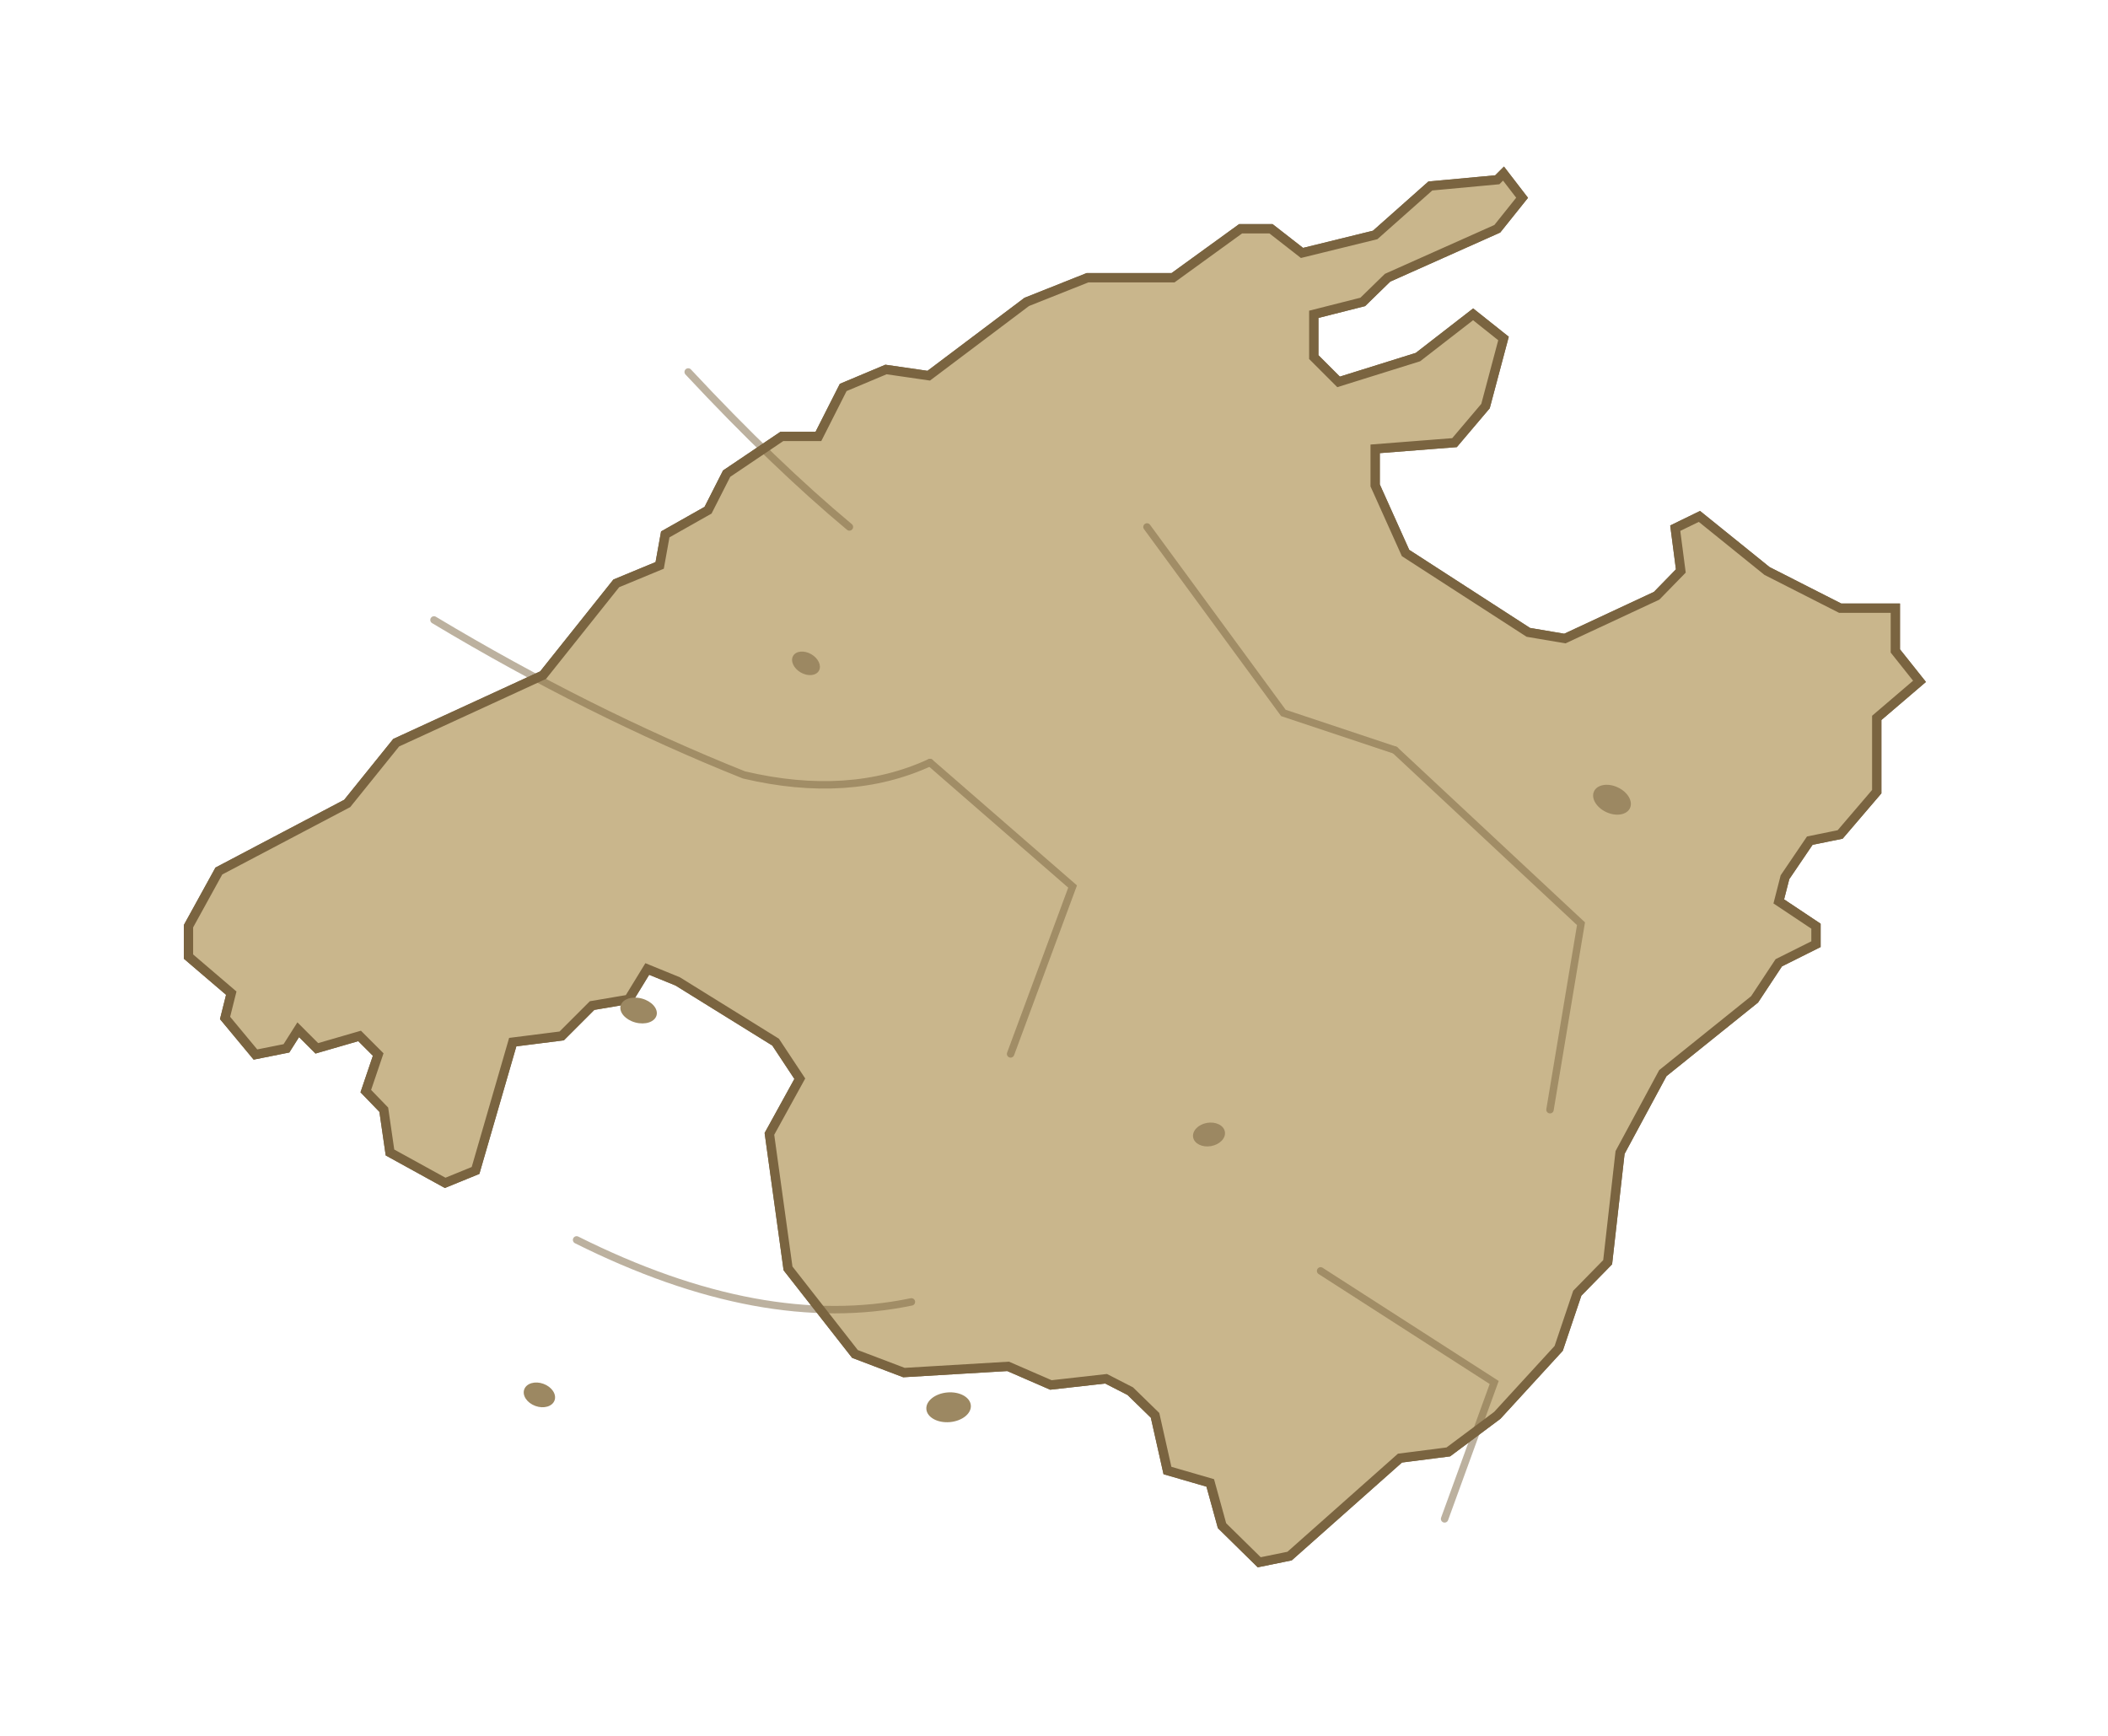
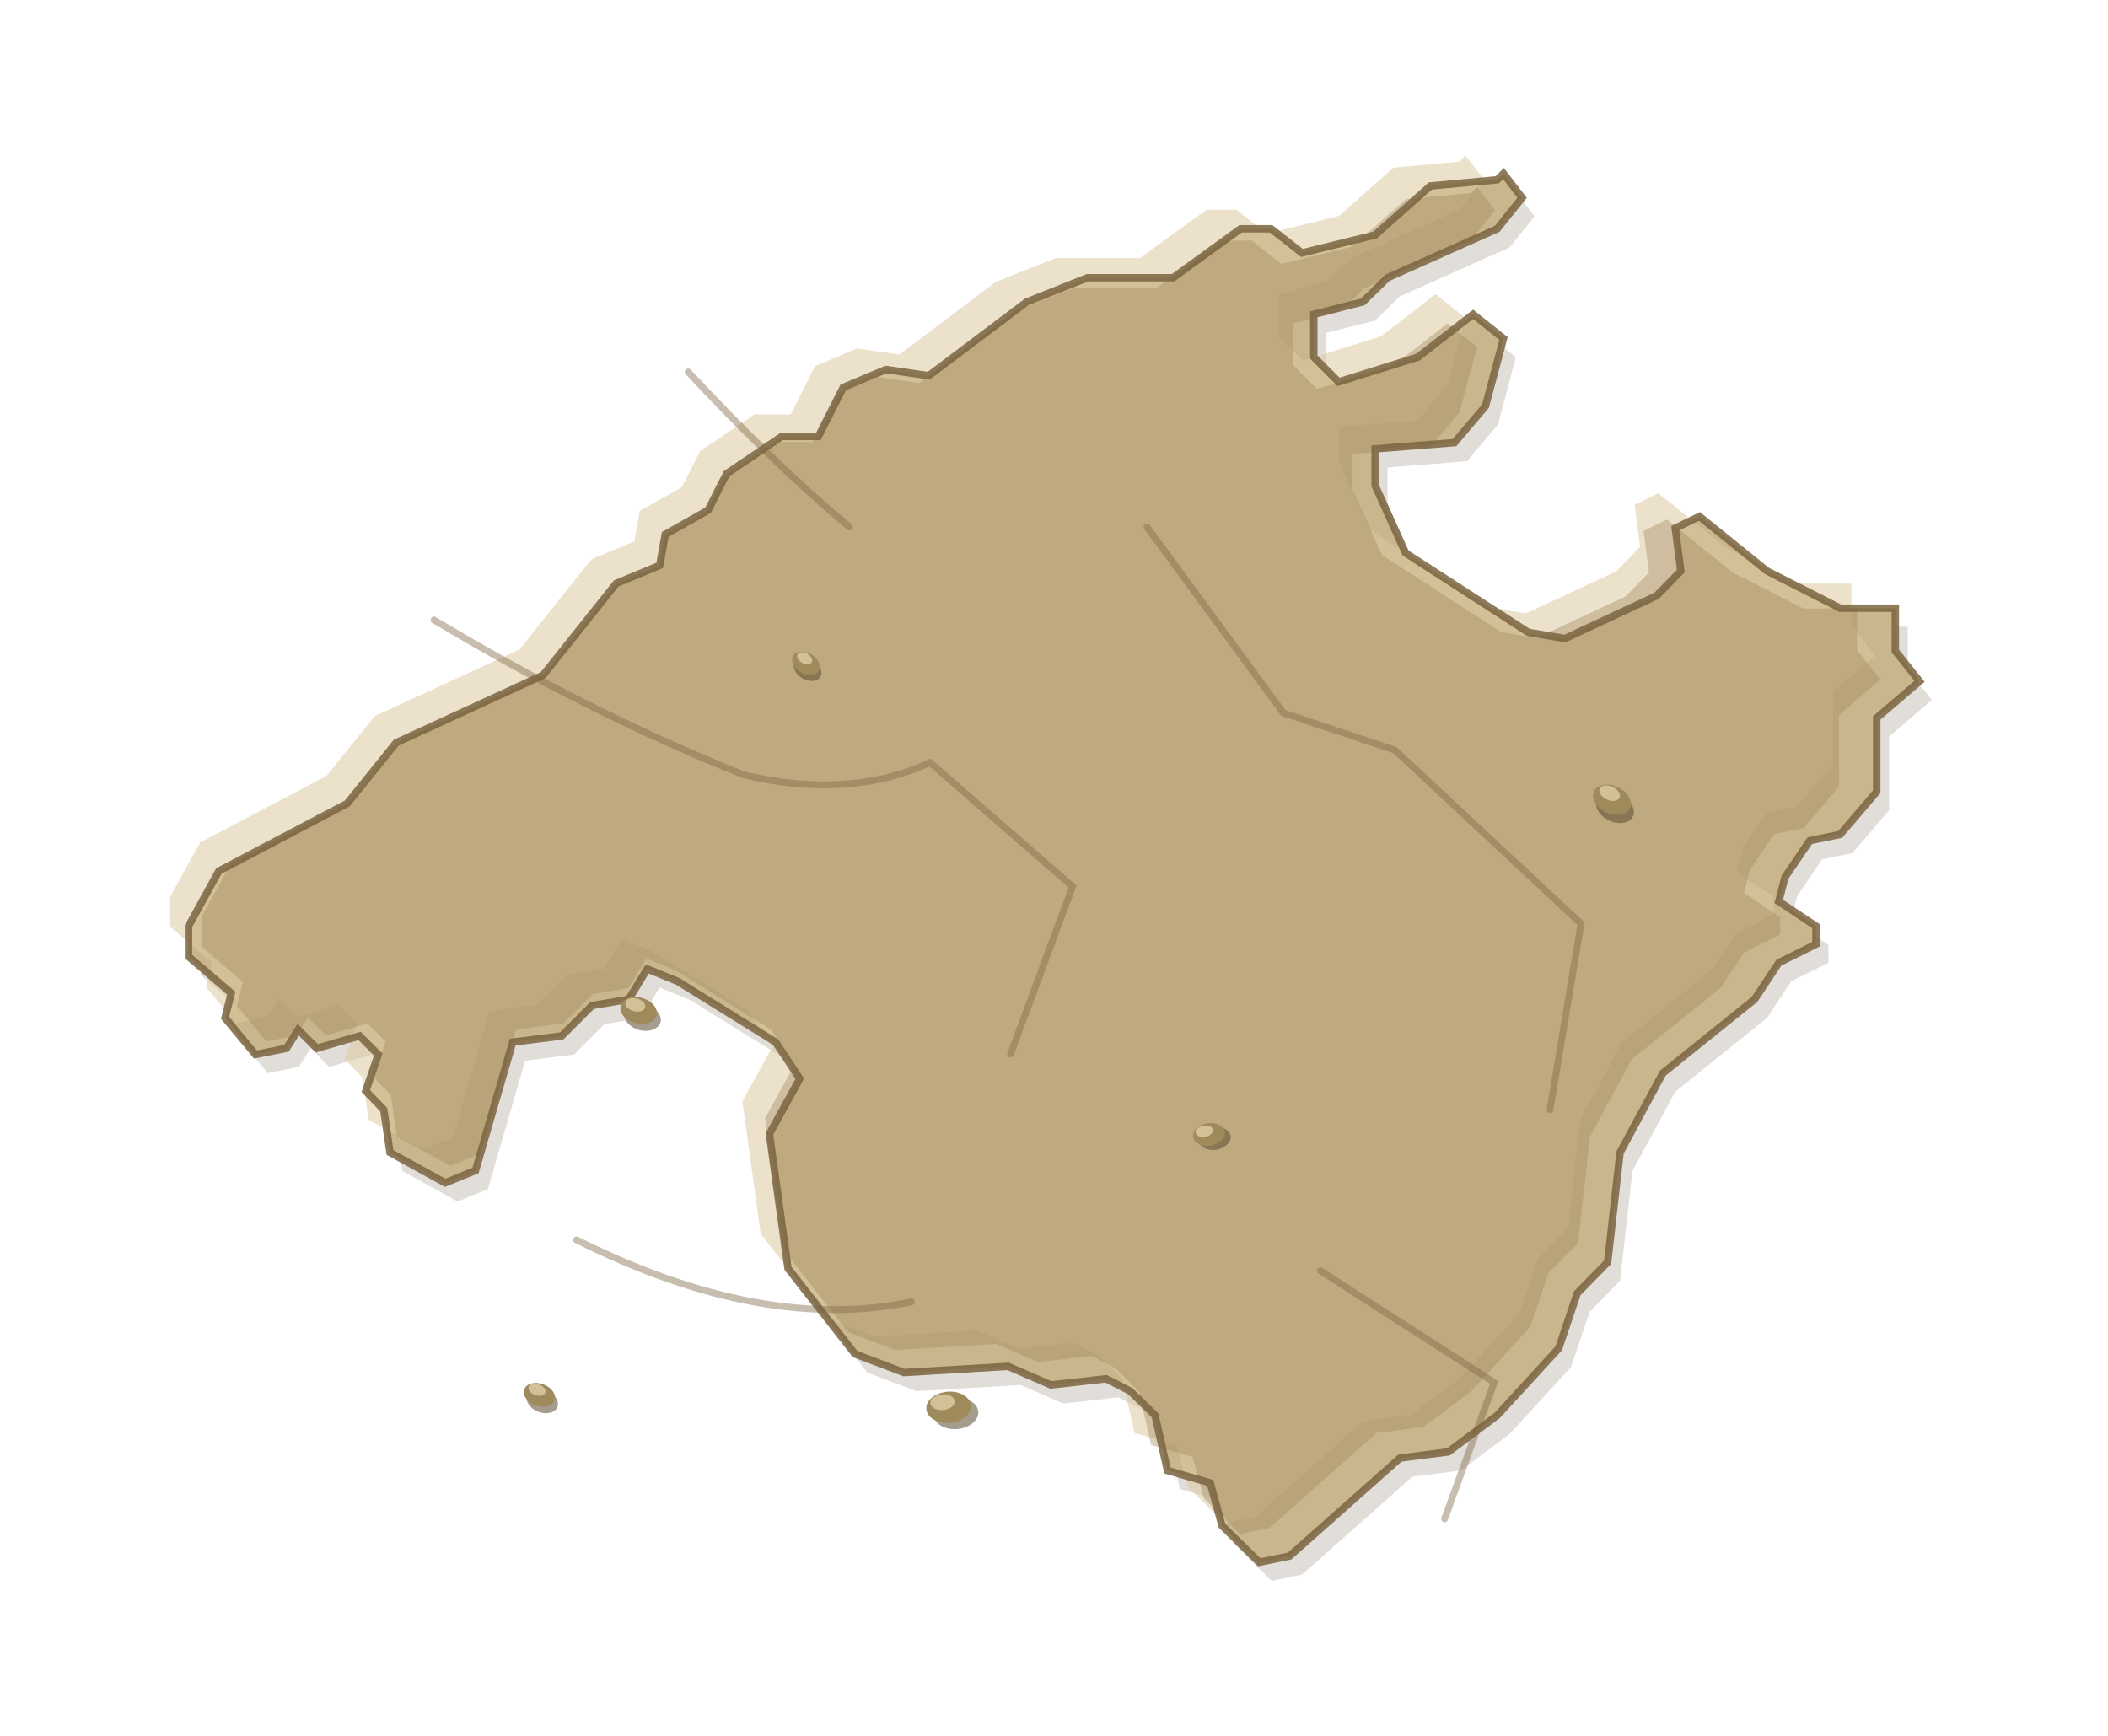
<svg xmlns="http://www.w3.org/2000/svg" viewBox="0 0 340 280" preserveAspectRatio="xMidYMid meet">
-   <path d="M 242.5 28.0 L 245.5 31.9 L 241.5 36.9 L 223.8 44.8 L 219.8 48.7 L 211.9 50.7 L 211.9 57.6 L 215.9 61.6 L 228.7 57.6 L 237.6 50.7 L 242.5 54.6 L 239.6 65.5 L 234.6 71.4 L 221.8 72.4 L 221.8 78.3 L 226.7 89.2 L 246.5 102.0 L 252.4 103.0 L 267.2 96.1 L 271.1 92.1 L 270.2 85.2 L 274.1 83.3 L 285.0 92.1 L 296.8 98.1 L 305.7 98.1 L 305.7 105.0 L 309.6 109.9 L 302.7 115.8 L 302.7 127.7 L 296.8 134.6 L 291.9 135.6 L 287.9 141.5 L 286.9 145.4 L 292.9 149.4 L 292.9 152.3 L 286.9 155.3 L 283.0 161.2 L 268.2 173.1 L 261.3 185.9 L 259.3 203.6 L 254.4 208.6 L 251.4 217.5 L 241.5 228.3 L 233.6 234.2 L 225.8 235.2 L 208.0 251.0 L 203.1 252.0 L 197.1 246.1 L 195.2 239.2 L 188.3 237.2 L 186.3 228.3 L 182.3 224.4 L 178.4 222.4 L 169.5 223.4 L 162.6 220.4 L 145.8 221.4 L 137.9 218.4 L 127.1 204.6 L 124.1 182.9 L 129.0 174.0 L 125.1 168.1 L 109.3 158.3 L 104.4 156.3 L 101.4 161.2 L 95.5 162.2 L 90.6 167.1 L 82.7 168.1 L 76.7 188.8 L 71.8 190.8 L 62.9 185.9 L 61.9 179.0 L 59.0 176.0 L 61.0 170.1 L 58.0 167.1 L 51.1 169.1 L 48.1 166.1 L 46.2 169.1 L 41.2 170.1 L 36.3 164.2 L 37.3 160.2 L 30.4 154.3 L 30.4 149.4 L 35.3 140.5 L 56.0 129.6 L 63.9 119.8 L 87.6 108.9 L 99.4 94.1 L 106.4 91.2 L 107.3 86.2 L 114.2 82.3 L 117.2 76.4 L 126.1 70.4 L 132.0 70.4 L 136.0 62.5 L 142.9 59.6 L 149.8 60.6 L 165.6 48.7 L 175.4 44.8 L 189.2 44.8 L 200.1 36.9 L 205.0 36.9 L 210.0 40.8 L 221.8 37.9 L 230.7 30.0 L 241.5 29.0 Z" fill="#C9B68C" stroke="#7A6440" stroke-width="1.5" opacity="0.97" />
-   <path d="M 242.5 28.0 L 245.5 31.9 L 241.5 36.9 L 223.8 44.8 L 219.8 48.7 L 211.9 50.7 L 211.9 57.6 L 215.9 61.6 L 228.7 57.6 L 237.6 50.7 L 242.5 54.6 L 239.6 65.5 L 234.6 71.4 L 221.8 72.4 L 221.8 78.3 L 226.7 89.2 L 246.5 102.0 L 252.4 103.0 L 267.2 96.1 L 271.1 92.1 L 270.2 85.2 L 274.1 83.3 L 285.0 92.1 L 296.8 98.1 L 305.7 98.1 L 305.7 105.0 L 309.6 109.9 L 302.7 115.8 L 302.7 127.7 L 296.8 134.6 L 291.9 135.6 L 287.9 141.5 L 286.9 145.4 L 292.9 149.4 L 292.9 152.3 L 286.9 155.3 L 283.0 161.2 L 268.2 173.1 L 261.3 185.9 L 259.3 203.6 L 254.4 208.6 L 251.4 217.5 L 241.5 228.3 L 233.6 234.2 L 225.8 235.2 L 208.0 251.0 L 203.1 252.0 L 197.1 246.1 L 195.2 239.2 L 188.3 237.2 L 186.3 228.3 L 182.3 224.4 L 178.4 222.4 L 169.5 223.4 L 162.6 220.4 L 145.8 221.4 L 137.9 218.4 L 127.1 204.6 L 124.1 182.9 L 129.0 174.0 L 125.1 168.1 L 109.3 158.3 L 104.4 156.3 L 101.4 161.2 L 95.5 162.2 L 90.6 167.1 L 82.7 168.1 L 76.7 188.8 L 71.8 190.8 L 62.9 185.9 L 61.9 179.0 L 59.0 176.0 L 61.0 170.1 L 58.0 167.1 L 51.1 169.1 L 48.1 166.1 L 46.2 169.1 L 41.2 170.1 L 36.3 164.2 L 37.3 160.2 L 30.4 154.3 L 30.4 149.4 L 35.3 140.5 L 56.0 129.6 L 63.9 119.8 L 87.6 108.9 L 99.4 94.1 L 106.4 91.2 L 107.3 86.2 L 114.2 82.3 L 117.2 76.4 L 126.1 70.4 L 132.0 70.4 L 136.0 62.5 L 142.9 59.6 L 149.8 60.6 L 165.6 48.7 L 175.4 44.8 L 189.2 44.8 L 200.1 36.9 L 205.0 36.9 L 210.0 40.8 L 221.8 37.9 L 230.7 30.0 L 241.5 29.0 Z" fill="#C9B68C" stroke="#7A6440" stroke-width="1.5" opacity="0.97" />
-   <g stroke="#7A6440" stroke-width="1.2" fill="none" stroke-linecap="round" opacity="0.5">
+   <g id="sombra-isla">
+     <path d="M 242.5 28.0 L 245.5 31.9 L 241.5 36.9 L 223.8 44.8 L 219.8 48.7 L 211.9 50.7 L 211.9 57.6 L 215.9 61.6 L 228.7 57.6 L 237.6 50.7 L 242.5 54.6 L 239.6 65.5 L 234.6 71.4 L 221.8 72.4 L 221.8 78.3 L 226.7 89.2 L 246.5 102.0 L 252.4 103.0 L 267.2 96.1 L 271.1 92.1 L 270.2 85.2 L 274.1 83.3 L 285.0 92.1 L 296.8 98.1 L 305.7 98.1 L 305.7 105.0 L 309.6 109.9 L 302.7 115.8 L 302.7 127.7 L 296.8 134.6 L 291.9 135.6 L 287.9 141.5 L 286.9 145.4 L 292.9 149.4 L 292.9 152.3 L 286.9 155.3 L 283.0 161.2 L 268.2 173.1 L 261.3 185.9 L 259.3 203.6 L 254.4 208.6 L 251.4 217.5 L 241.5 228.3 L 233.6 234.2 L 225.8 235.2 L 208.0 251.0 L 203.1 252.0 L 197.1 246.1 L 195.2 239.2 L 188.3 237.2 L 186.3 228.3 L 182.3 224.4 L 178.4 222.4 L 169.5 223.4 L 162.6 220.4 L 145.8 221.4 L 137.9 218.4 L 127.1 204.6 L 124.1 182.9 L 129.0 174.0 L 125.1 168.1 L 109.3 158.3 L 104.4 156.3 L 101.4 161.2 L 95.5 162.2 L 90.6 167.1 L 82.7 168.1 L 76.7 188.8 L 71.8 190.8 L 62.9 185.9 L 61.9 179.0 L 59.0 176.0 L 61.0 170.1 L 58.0 167.1 L 51.1 169.1 L 48.1 166.1 L 46.2 169.1 L 41.2 170.1 L 36.3 164.2 L 37.3 160.2 L 30.4 154.3 L 30.4 149.4 L 35.3 140.5 L 56.0 129.6 L 63.9 119.8 L 87.6 108.9 L 99.4 94.1 L 106.4 91.2 L 107.3 86.2 L 114.2 82.3 L 117.2 76.4 L 126.1 70.4 L 132.0 70.4 L 136.0 62.5 L 142.9 59.6 L 149.8 60.6 L 165.6 48.7 L 175.4 44.8 L 189.2 44.8 L 200.1 36.9 L 205.0 36.9 L 210.0 40.8 L 221.8 37.9 L 230.7 30.0 L 241.5 29.0 Z" fill="#5A4A2E" opacity="0.18" transform="translate(2,3)" />
+   </g>
+   <g id="terreno">
+     <path d="M 242.5 28.0 L 245.5 31.9 L 241.5 36.9 L 223.8 44.8 L 219.8 48.7 L 211.9 50.7 L 211.9 57.6 L 215.9 61.6 L 228.7 57.6 L 237.6 50.7 L 242.5 54.6 L 239.6 65.5 L 234.6 71.4 L 221.8 72.4 L 221.8 78.3 L 226.7 89.2 L 246.5 102.0 L 252.4 103.0 L 267.2 96.1 L 271.1 92.1 L 270.2 85.2 L 274.1 83.3 L 285.0 92.1 L 296.8 98.1 L 305.7 98.1 L 305.7 105.0 L 309.6 109.9 L 302.7 115.8 L 302.7 127.7 L 296.8 134.6 L 291.9 135.6 L 287.9 141.5 L 286.9 145.4 L 292.9 149.4 L 292.9 152.3 L 286.9 155.3 L 283.0 161.2 L 268.2 173.1 L 261.3 185.9 L 259.3 203.6 L 254.4 208.6 L 251.4 217.5 L 241.5 228.3 L 233.6 234.2 L 225.8 235.2 L 208.0 251.0 L 203.1 252.0 L 197.1 246.1 L 195.2 239.2 L 188.3 237.2 L 186.3 228.3 L 182.3 224.4 L 178.4 222.4 L 169.5 223.4 L 162.6 220.4 L 145.8 221.4 L 137.9 218.4 L 127.1 204.6 L 124.1 182.9 L 129.0 174.0 L 125.1 168.1 L 109.3 158.3 L 104.4 156.3 L 101.4 161.2 L 95.5 162.2 L 90.6 167.1 L 82.7 168.1 L 76.7 188.8 L 71.8 190.8 L 62.9 185.9 L 61.9 179.0 L 59.0 176.0 L 61.0 170.1 L 58.0 167.1 L 51.1 169.1 L 48.1 166.1 L 46.2 169.1 L 41.2 170.1 L 36.3 164.2 L 37.3 160.2 L 30.4 154.3 L 30.4 149.4 L 35.3 140.5 L 56.0 129.6 L 63.9 119.8 L 87.6 108.9 L 99.4 94.1 L 106.4 91.2 L 107.3 86.2 L 114.2 82.3 L 117.2 76.4 L 126.1 70.4 L 132.0 70.4 L 136.0 62.5 L 142.9 59.6 L 149.8 60.6 L 165.6 48.7 L 175.4 44.8 L 189.2 44.8 L 200.1 36.9 L 205.0 36.9 L 210.0 40.8 L 221.8 37.9 L 230.7 30.0 L 241.5 29.0 Z" fill="#C9B68C" />
+     <path d="M 242.5 28.0 L 245.5 31.9 L 241.5 36.9 L 223.8 44.8 L 219.8 48.7 L 211.9 50.7 L 211.9 57.6 L 215.9 61.6 L 228.7 57.6 L 237.6 50.7 L 242.5 54.6 L 239.6 65.5 L 234.6 71.4 L 221.8 72.4 L 221.8 78.3 L 226.7 89.2 L 246.5 102.0 L 252.4 103.0 L 267.2 96.1 L 271.1 92.1 L 270.2 85.2 L 274.1 83.3 L 285.0 92.1 L 296.8 98.1 L 305.7 98.1 L 305.7 105.0 L 309.6 109.9 L 302.7 115.8 L 302.7 127.7 L 296.8 134.6 L 291.9 135.6 L 287.9 141.5 L 286.9 145.4 L 292.9 149.4 L 292.9 152.3 L 286.9 155.3 L 283.0 161.2 L 268.2 173.1 L 261.3 185.9 L 259.3 203.6 L 254.4 208.6 L 251.4 217.5 L 241.5 228.3 L 233.6 234.2 L 225.8 235.2 L 208.0 251.0 L 203.1 252.0 L 197.1 246.1 L 195.2 239.2 L 188.3 237.2 L 186.3 228.3 L 182.3 224.4 L 178.4 222.4 L 169.5 223.4 L 162.6 220.4 L 145.8 221.4 L 137.9 218.4 L 127.1 204.6 L 124.1 182.9 L 129.0 174.0 L 125.1 168.1 L 109.3 158.3 L 104.4 156.3 L 101.4 161.2 L 95.5 162.2 L 90.6 167.1 L 82.7 168.1 L 76.7 188.8 L 71.8 190.8 L 62.9 185.9 L 61.9 179.0 L 59.0 176.0 L 61.0 170.1 L 58.0 167.1 L 51.1 169.1 L 48.1 166.1 L 46.2 169.1 L 41.2 170.1 L 36.3 164.2 L 37.3 160.2 L 30.4 154.3 L 30.4 149.4 L 35.3 140.5 L 56.0 129.6 L 63.9 119.8 L 87.6 108.9 L 99.4 94.1 L 106.4 91.2 L 107.3 86.2 L 114.2 82.3 L 117.2 76.4 L 126.1 70.4 L 132.0 70.4 L 136.0 62.5 L 142.9 59.6 L 149.8 60.6 L 165.6 48.7 L 175.4 44.8 L 189.2 44.8 L 200.1 36.9 L 205.0 36.9 L 210.0 40.8 L 221.8 37.9 L 230.7 30.0 L 241.5 29.0 Z" fill="#DCC9A1" opacity="0.55" transform="translate(-2.5,-2.5) scale(0.985)" transform-origin="170 140" />
+     <path d="M 242.5 28.0 L 245.5 31.9 L 241.5 36.9 L 223.8 44.8 L 219.8 48.7 L 211.9 50.7 L 211.9 57.6 L 215.9 61.6 L 228.7 57.6 L 237.6 50.7 L 242.5 54.6 L 239.6 65.5 L 234.6 71.4 L 221.8 72.4 L 221.8 78.3 L 226.7 89.2 L 246.5 102.0 L 252.4 103.0 L 267.2 96.1 L 271.1 92.1 L 270.2 85.2 L 274.1 83.3 L 285.0 92.1 L 296.8 98.1 L 305.7 98.1 L 305.7 105.0 L 309.6 109.9 L 302.7 115.8 L 302.7 127.7 L 296.8 134.6 L 291.9 135.6 L 287.9 141.5 L 286.9 145.4 L 292.9 149.4 L 292.9 152.3 L 286.9 155.3 L 283.0 161.2 L 268.2 173.1 L 261.3 185.9 L 259.3 203.6 L 254.4 208.6 L 251.4 217.5 L 241.5 228.3 L 233.6 234.2 L 225.8 235.2 L 208.0 251.0 L 203.1 252.0 L 197.1 246.1 L 195.2 239.2 L 188.3 237.2 L 186.3 228.3 L 182.3 224.4 L 178.4 222.4 L 169.5 223.4 L 162.6 220.4 L 145.8 221.4 L 137.9 218.4 L 127.1 204.6 L 124.1 182.9 L 129.0 174.0 L 125.1 168.1 L 109.3 158.3 L 104.4 156.3 L 101.4 161.2 L 95.5 162.2 L 90.6 167.1 L 82.7 168.1 L 76.7 188.8 L 71.8 190.8 L 62.9 185.9 L 61.9 179.0 L 59.0 176.0 L 61.0 170.1 L 58.0 167.1 L 51.1 169.1 L 48.1 166.1 L 46.2 169.1 L 41.2 170.1 L 36.3 164.2 L 37.3 160.2 L 30.4 154.3 L 30.4 149.4 L 35.3 140.5 L 56.0 129.6 L 63.9 119.8 L 87.6 108.9 L 99.4 94.1 L 106.4 91.2 L 107.3 86.2 L 114.2 82.3 L 117.2 76.4 L 126.1 70.4 L 132.0 70.4 L 136.0 62.5 L 142.9 59.6 L 149.8 60.6 L 165.6 48.7 L 175.4 44.8 L 189.2 44.8 L 200.1 36.9 L 205.0 36.9 L 210.0 40.8 L 221.8 37.9 L 230.7 30.0 L 241.5 29.0 Z" fill="#9F8A5C" opacity="0.40" transform="translate(3,3) scale(0.97)" transform-origin="170 140" />
+   </g>
+   <path d="M 242.5 28.0 L 245.5 31.9 L 241.5 36.9 L 223.8 44.8 L 219.8 48.7 L 211.9 50.7 L 211.9 57.6 L 215.9 61.6 L 228.7 57.6 L 237.6 50.7 L 242.5 54.6 L 239.6 65.5 L 234.6 71.4 L 221.8 72.4 L 221.8 78.3 L 226.7 89.2 L 246.5 102.0 L 252.4 103.0 L 267.2 96.1 L 271.1 92.1 L 270.2 85.2 L 274.1 83.3 L 285.0 92.1 L 296.8 98.1 L 305.7 98.1 L 305.7 105.0 L 309.6 109.9 L 302.7 115.8 L 302.7 127.7 L 296.8 134.6 L 291.9 135.6 L 287.9 141.5 L 286.9 145.4 L 292.9 149.4 L 292.9 152.3 L 286.9 155.3 L 283.0 161.2 L 268.2 173.1 L 261.3 185.9 L 259.3 203.6 L 254.4 208.6 L 251.4 217.5 L 241.5 228.3 L 233.6 234.2 L 225.8 235.2 L 208.0 251.0 L 203.1 252.0 L 197.1 246.1 L 195.2 239.2 L 188.3 237.2 L 186.3 228.3 L 182.3 224.4 L 178.4 222.4 L 169.5 223.4 L 162.6 220.4 L 145.8 221.4 L 137.9 218.4 L 127.1 204.6 L 124.1 182.9 L 129.0 174.0 L 125.1 168.1 L 109.3 158.3 L 104.4 156.3 L 101.4 161.2 L 95.5 162.2 L 90.6 167.1 L 82.7 168.1 L 76.7 188.8 L 71.8 190.8 L 62.9 185.9 L 61.9 179.0 L 59.0 176.0 L 61.0 170.1 L 58.0 167.1 L 51.1 169.1 L 48.1 166.1 L 46.2 169.1 L 41.2 170.1 L 36.3 164.2 L 37.3 160.2 L 30.4 154.3 L 30.4 149.4 L 35.3 140.5 L 56.0 129.6 L 63.9 119.8 L 87.6 108.9 L 99.4 94.1 L 106.4 91.2 L 107.3 86.2 L 114.2 82.3 L 117.2 76.4 L 126.1 70.4 L 132.0 70.4 L 136.0 62.5 L 142.9 59.6 L 149.8 60.6 L 165.6 48.7 L 175.4 44.8 L 189.2 44.8 L 200.1 36.9 L 205.0 36.9 L 210.0 40.8 L 221.8 37.9 L 230.7 30.0 L 241.5 29.0 Z" fill="none" stroke="#7A6440" stroke-width="1.2" opacity="0.85" />
+   <g id="textura-suelo" stroke="#7A6440" stroke-width="1.1" fill="none" stroke-linecap="round" opacity="0.42">
    <path d="M 70 100 Q 95 115 120 125 Q 137 129 150 123" />
    <path d="M 150 123 L 173 143 L 163 170" />
    <path d="M 185 85 L 207 115 L 225 121" />
    <path d="M 225 121 L 255 149 L 250 179" />
    <path d="M 93 200 Q 123 215 147 210" />
    <path d="M 213 205 L 241 223 L 233 245" />
    <path d="M 111 60 Q 125 75 137 85" />
  </g>
-   <ellipse cx="103" cy="163" rx="3" ry="2" fill="#9C8862" transform="rotate(15 103 163)" />
-   <ellipse cx="195" cy="183" rx="2.6" ry="1.9" fill="#9C8862" transform="rotate(-10 195 183)" />
-   <ellipse cx="260" cy="129" rx="3.2" ry="2.2" fill="#9C8862" transform="rotate(25 260 129)" />
-   <ellipse cx="153" cy="227" rx="3.6" ry="2.4" fill="#9C8862" transform="rotate(-5 153 227)" />
-   <ellipse cx="130" cy="107" rx="2.4" ry="1.7" fill="#9C8862" transform="rotate(30 130 107)" />
-   <ellipse cx="87" cy="225" rx="2.6" ry="1.9" fill="#9C8862" transform="rotate(20 87 225)" />
+   <g id="piedras">
+     <g transform="translate(103,163) rotate(15)">
+       <ellipse cx="0.9" cy="0.9" rx="3" ry="2.10" fill="#5A4A2E" opacity="0.55" />
+       <ellipse rx="3" ry="2.10" fill="#9F8A5C" />
+       <ellipse cx="-0.75" cy="-0.75" rx="1.65" ry="1.05" fill="#DCC9A1" opacity="0.85" />
+     </g>
+     <g transform="translate(195,183) rotate(-10)">
+       <ellipse cx="0.8" cy="0.8" rx="2.6" ry="1.82" fill="#5A4A2E" opacity="0.55" />
+       <ellipse rx="2.6" ry="1.82" fill="#9F8A5C" />
+       <ellipse cx="-0.65" cy="-0.65" rx="1.43" ry="0.91" fill="#DCC9A1" opacity="0.85" />
+     </g>
+     <g transform="translate(260,129) rotate(25)">
+       <ellipse cx="1.0" cy="1.0" rx="3.2" ry="2.24" fill="#5A4A2E" opacity="0.55" />
+       <ellipse rx="3.2" ry="2.24" fill="#9F8A5C" />
+       <ellipse cx="-0.80" cy="-0.80" rx="1.76" ry="1.12" fill="#DCC9A1" opacity="0.85" />
+     </g>
+     <g transform="translate(153,227) rotate(-5)">
+       <ellipse cx="1.1" cy="1.1" rx="3.6" ry="2.52" fill="#5A4A2E" opacity="0.55" />
+       <ellipse rx="3.6" ry="2.52" fill="#9F8A5C" />
+       <ellipse cx="-0.90" cy="-0.90" rx="1.98" ry="1.26" fill="#DCC9A1" opacity="0.85" />
+     </g>
+     <g transform="translate(130,107) rotate(30)">
+       <ellipse cx="0.7" cy="0.7" rx="2.4" ry="1.68" fill="#5A4A2E" opacity="0.55" />
+       <ellipse rx="2.4" ry="1.68" fill="#9F8A5C" />
+       <ellipse cx="-0.60" cy="-0.60" rx="1.32" ry="0.84" fill="#DCC9A1" opacity="0.85" />
+     </g>
+     <g transform="translate(87,225) rotate(20)">
+       <ellipse cx="0.8" cy="0.8" rx="2.6" ry="1.82" fill="#5A4A2E" opacity="0.55" />
+       <ellipse rx="2.6" ry="1.82" fill="#9F8A5C" />
+       <ellipse cx="-0.65" cy="-0.65" rx="1.43" ry="0.91" fill="#DCC9A1" opacity="0.85" />
+     </g>
+   </g>
</svg>
